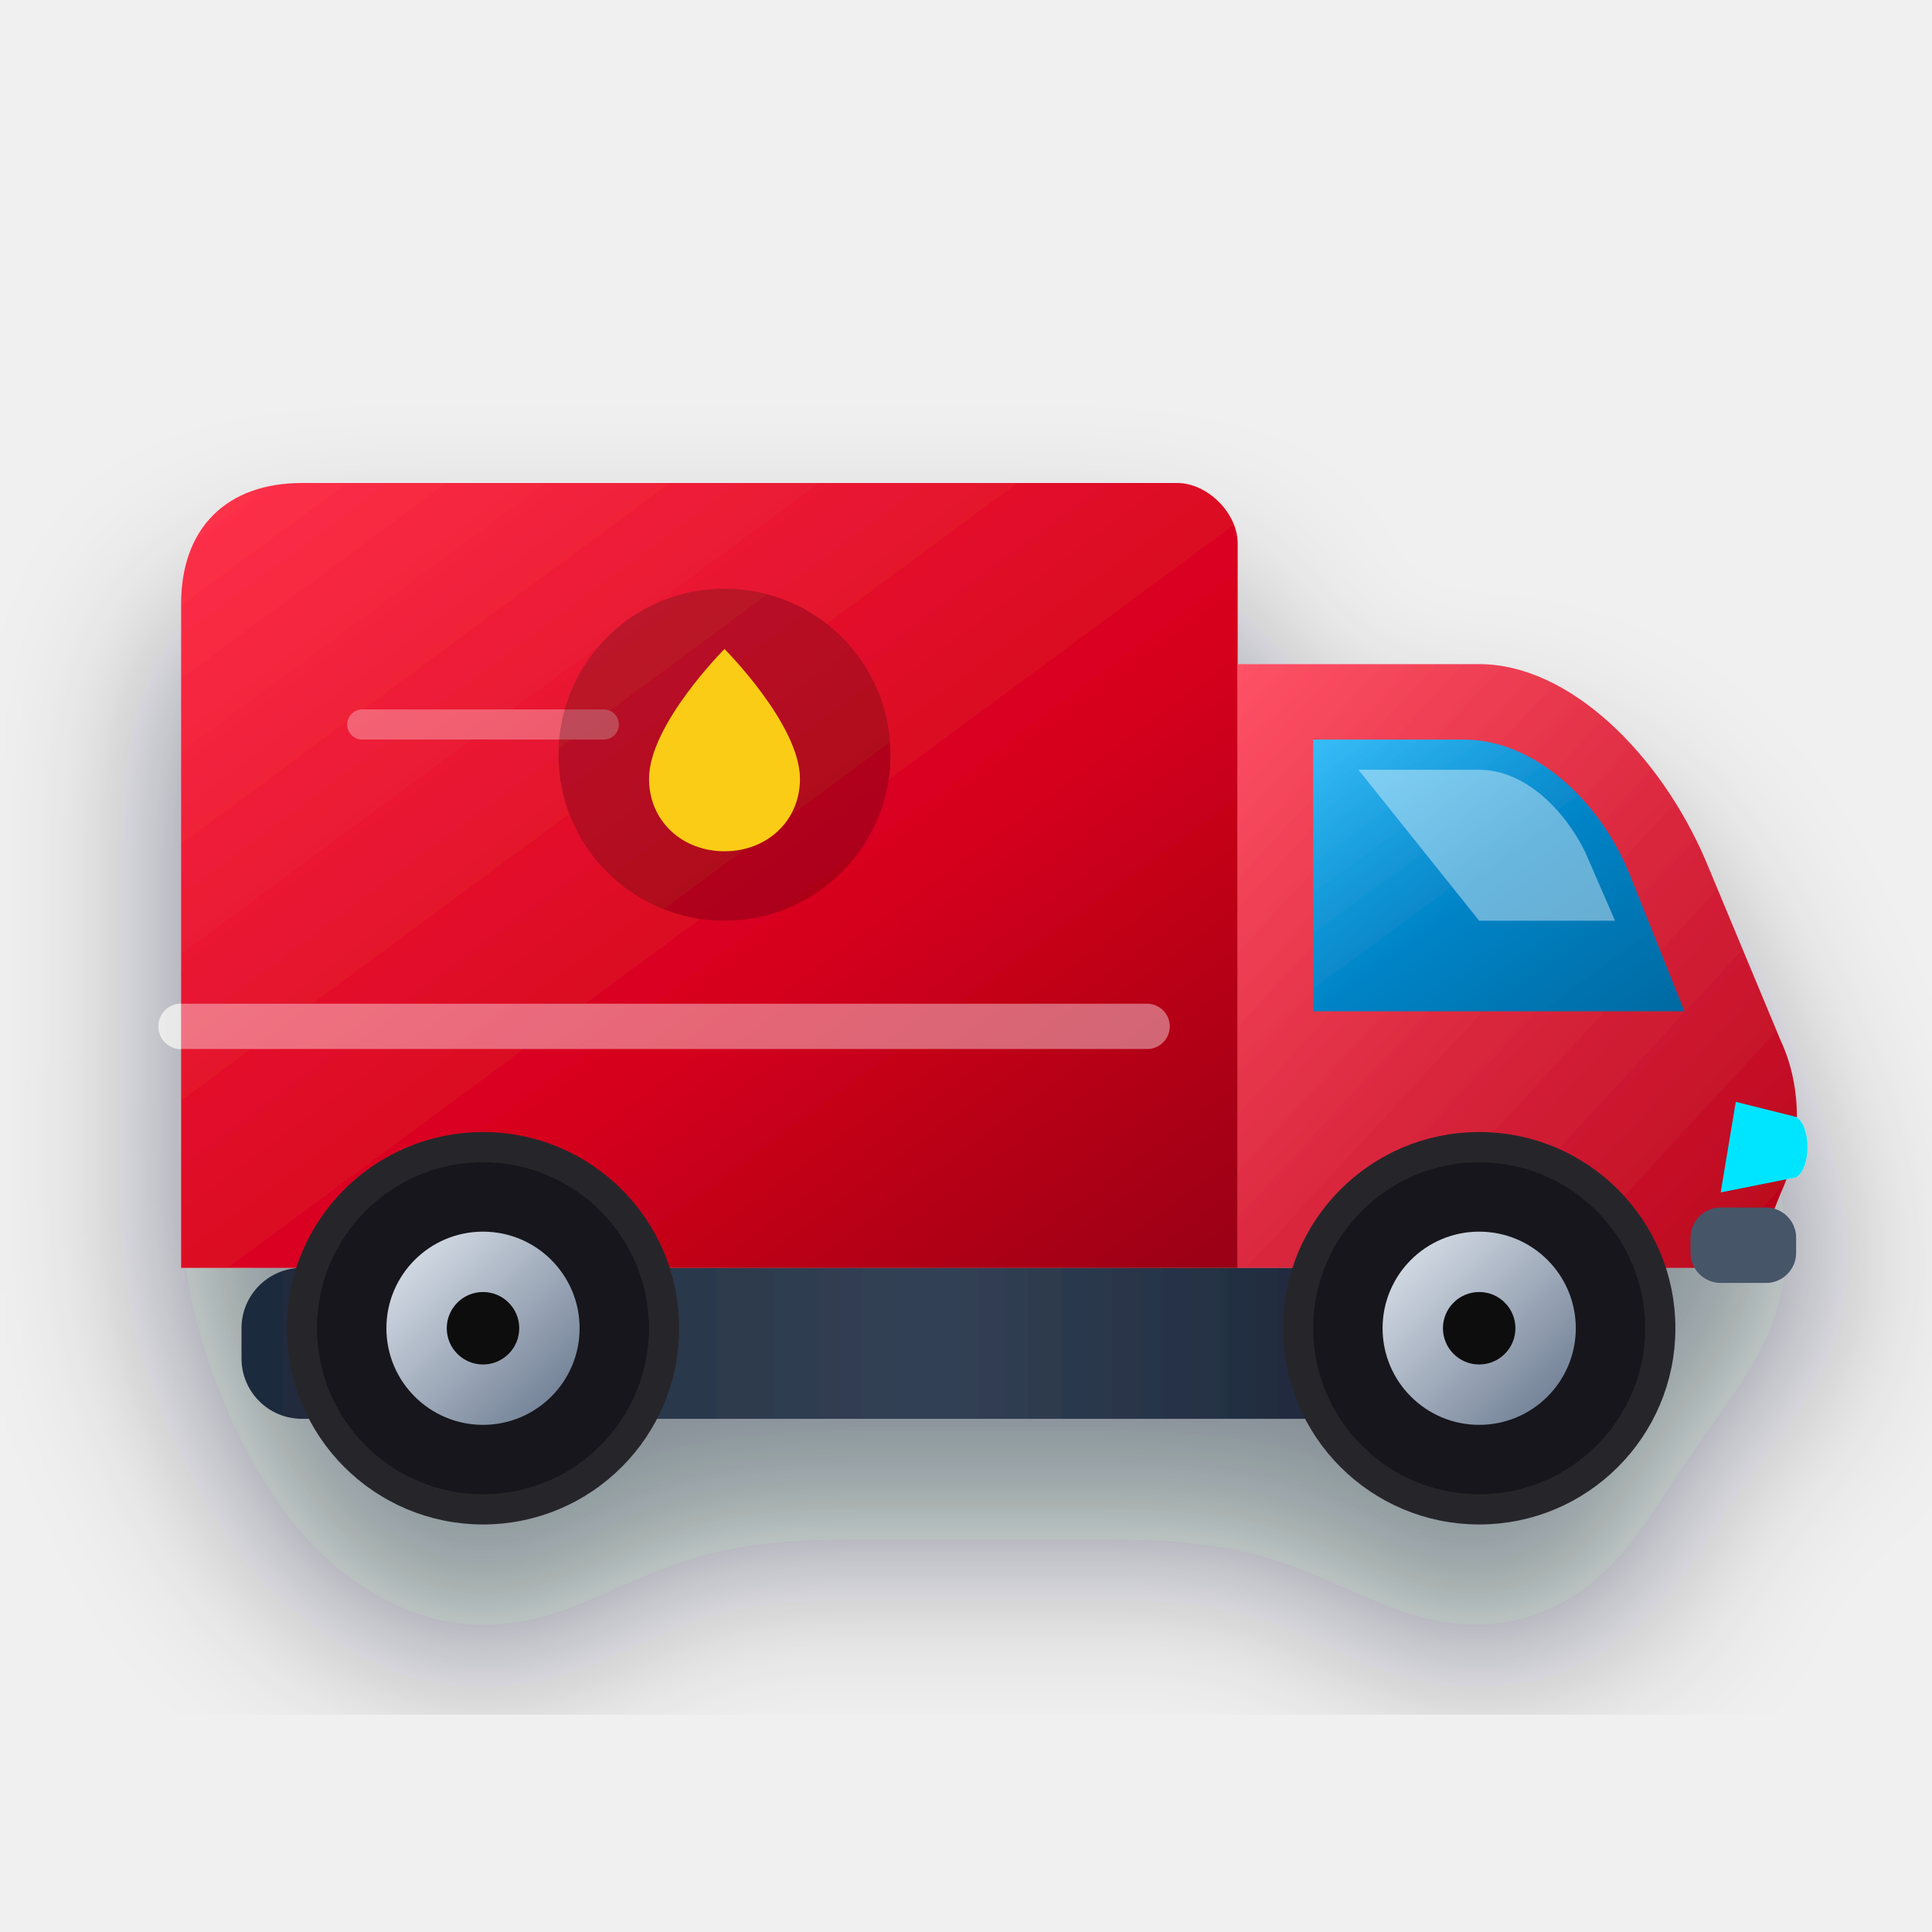
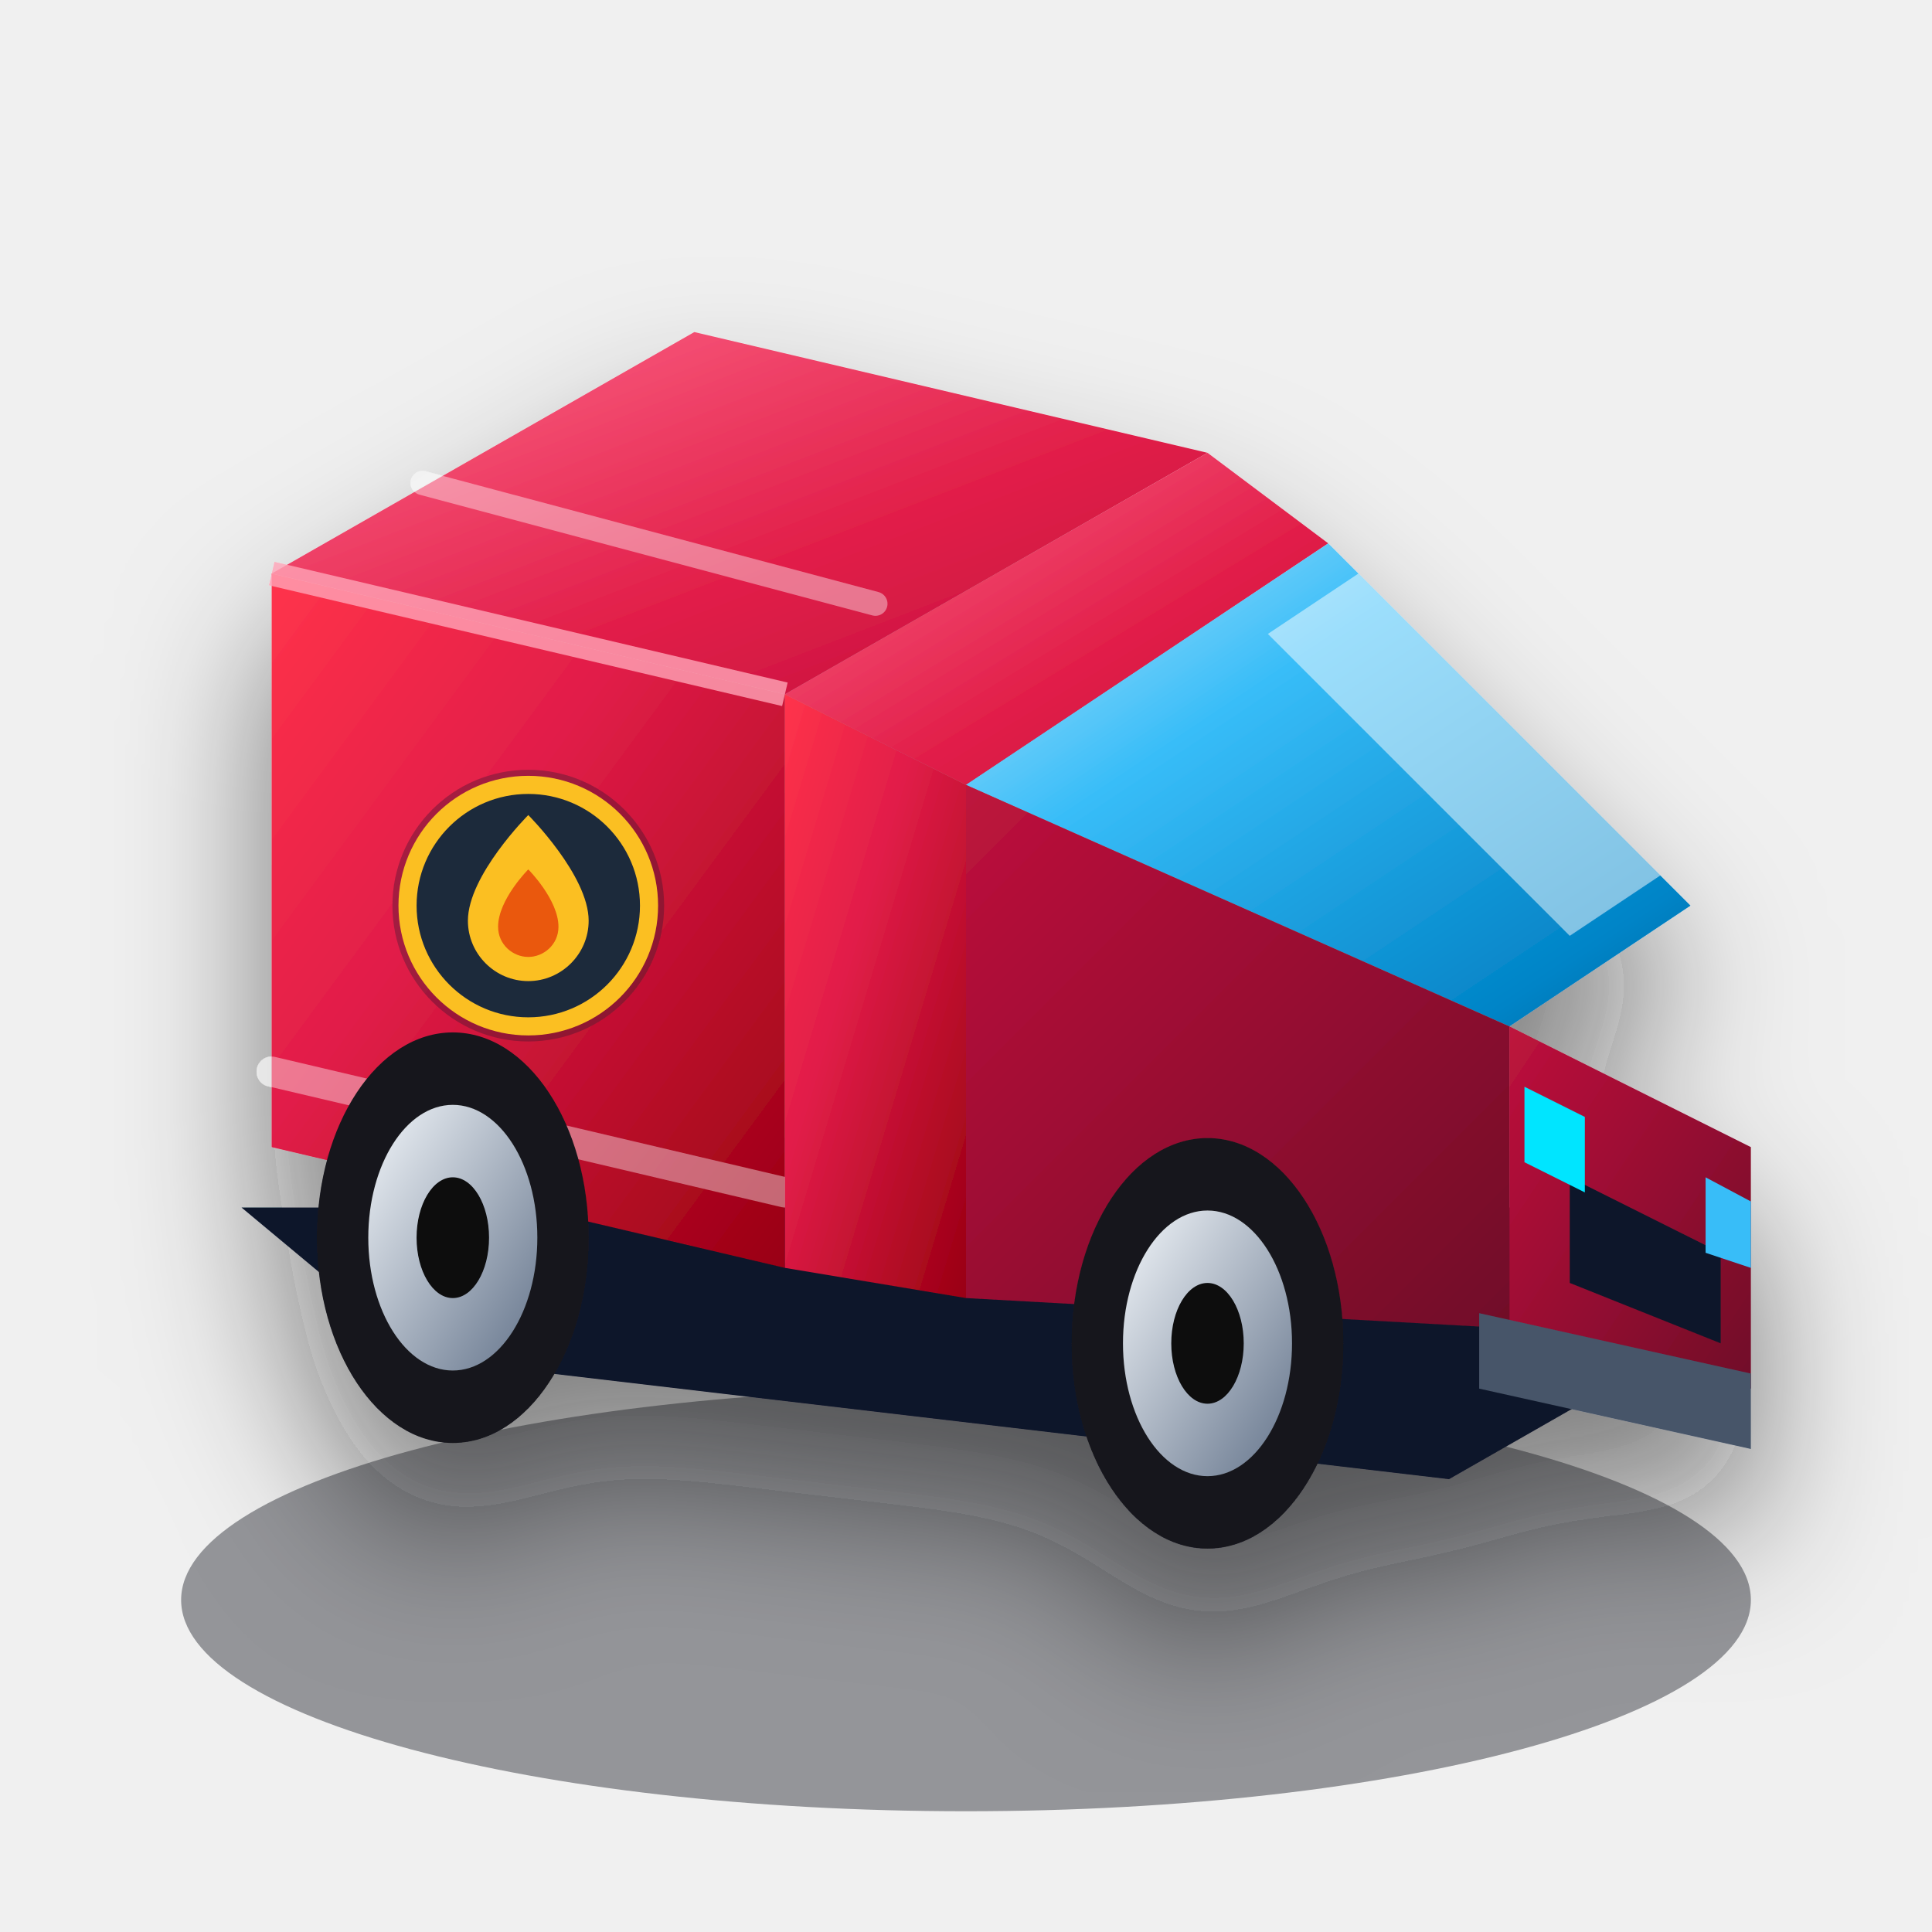
<svg xmlns="http://www.w3.org/2000/svg" viewBox="0 0 64 64" width="64" height="64">
  <defs>
+     <filter id="softElevation" x="-20%" y="-20%" width="140%" height="140%">
+       <feDropShadow dx="0" dy="3" stdDeviation="2.5" flood-color="#090D16" flood-opacity="0.5" />
+     </filter>
    <linearGradient id="modernRedBody" x1="0%" y1="0%" x2="100%" y2="100%">
      <stop offset="0%" stop-color="#FF334B" />
-       <stop offset="60%" stop-color="#D5001C" />
+       <stop offset="40%" stop-color="#E11D48" />
      <stop offset="100%" stop-color="#990012" />
    </linearGradient>
-     <linearGradient id="cabinModernGrad" x1="0%" y1="0%" x2="100%" y2="100%">
-       <stop offset="0%" stop-color="#FF5266" />
-       <stop offset="100%" stop-color="#B70018" />
+     <linearGradient id="roofGrad" x1="0%" y1="0%" x2="100%" y2="100%">
+       <stop offset="0%" stop-color="#FF6B8B" />
+       <stop offset="60%" stop-color="#E11D48" />
+       <stop offset="100%" stop-color="#BE123C" />
+     </linearGradient>
+     <linearGradient id="cabinFrontGrad" x1="0%" y1="0%" x2="100%" y2="100%">
+       <stop offset="0%" stop-color="#BE123C" />
+       <stop offset="100%" stop-color="#700C28" />
    </linearGradient>
    <linearGradient id="windshieldGlass" x1="0%" y1="0%" x2="100%" y2="100%">
-       <stop offset="0%" stop-color="#38BDF8" />
-       <stop offset="50%" stop-color="#0284C7" />
+       <stop offset="0%" stop-color="#BAE6FD" />
+       <stop offset="35%" stop-color="#38BDF8" />
+       <stop offset="85%" stop-color="#0284C7" />
      <stop offset="100%" stop-color="#0369A1" />
    </linearGradient>
-     <linearGradient id="metallicChassis" x1="0%" y1="0%" x2="100%" y2="0%">
-       <stop offset="0%" stop-color="#1E293B" />
-       <stop offset="50%" stop-color="#334155" />
-       <stop offset="100%" stop-color="#0F172A" />
-     </linearGradient>
    <linearGradient id="wheelRim" x1="0%" y1="0%" x2="100%" y2="100%">
-       <stop offset="0%" stop-color="#E2E8F0" />
+       <stop offset="0%" stop-color="#F1F5F9" />
      <stop offset="100%" stop-color="#64748B" />
    </linearGradient>
-     <filter id="softElevation" x="-20%" y="-20%" width="140%" height="140%">
-       <feDropShadow dx="0" dy="4" stdDeviation="3" flood-color="#0F172A" flood-opacity="0.45" />
-     </filter>
  </defs>
+   <ellipse cx="32" cy="53" rx="26" ry="7" fill="#090D16" opacity="0.4" />
  <g filter="url(#softElevation)">
-     <rect x="8" y="42" width="46" height="5" rx="2" fill="url(#metallicChassis)" />
-     <path d="M 6 20 C 6 17.5 7.5 16 10 16 L 39 16 C 40 16 41 17 41 18 L 41 42 L 6 42 Z" fill="url(#modernRedBody)" />
-     <path d="M 6 34 L 38 34" stroke="rgba(255,255,255,0.4)" stroke-width="1.5" stroke-linecap="round" />
-     <path d="M 12 24 L 20 24" stroke="rgba(255,255,255,0.3)" stroke-width="1" stroke-linecap="round" />
-     <circle cx="24" cy="25" r="5.5" fill="rgba(0,0,0,0.2)" />
-     <path d="M 24 21.5 C 24 21.5 21.5 24 21.5 25.8 C 21.5 27.2 22.6 28.2 24 28.2 C 25.4 28.2 26.5 27.2 26.5 25.8 C 26.5 24 24 21.5 24 21.5 Z" fill="#FACC15" />
-     <path d="M 41 22 L 49 22 C 52 22 55 25 56.5 28.5 L 59 34.5 C 59.7 36 59.7 38 59 39.5 L 58 42 L 41 42 Z" fill="url(#cabinModernGrad)" />
-     <path d="M 43.5 24.5 L 48.5 24.5 C 50.8 24.5 53 26.5 54 29 L 55.8 33.5 L 43.5 33.5 Z" fill="url(#windshieldGlass)" />
-     <path d="M 45 25.5 L 49 25.5 C 50.5 25.5 51.8 26.8 52.5 28.2 L 53.5 30.5 L 49 30.5 Z" fill="rgba(255,255,255,0.4)" />
-     <path d="M 57.5 36.5 L 59.5 37 C 60 37.3 60 38.7 59.5 39 L 57 39.5 Z" fill="#00E5FF" />
-     <rect x="56" y="40" width="3.5" height="2.5" rx="1" fill="#475569" />
-     <circle cx="16" cy="44" r="6" fill="#18181B" stroke="#27272A" stroke-width="1" />
-     <circle cx="16" cy="44" r="3.2" fill="url(#wheelRim)" />
-     <circle cx="16" cy="44" r="1.2" fill="#09090B" />
-     <circle cx="49" cy="44" r="6" fill="#18181B" stroke="#27272A" stroke-width="1" />
-     <circle cx="49" cy="44" r="3.2" fill="url(#wheelRim)" />
-     <circle cx="49" cy="44" r="1.2" fill="#09090B" />
+     <path d="M 8 40 L 14 45 L 48 49 L 55 45 L 51 40 Z" fill="#0F172A" />
+     <path d="M 9 19 L 23 11 L 40 15 L 26 23 Z" fill="url(#roofGrad)" />
+     <line x1="14" y1="16" x2="29" y2="20" stroke="rgba(255,255,255,0.4)" stroke-width="0.8" stroke-linecap="round" />
+     <path d="M 9 19 L 26 23 L 26 42 L 9 38 Z" fill="url(#modernRedBody)" />
+     <path d="M 9 19 L 26 23" stroke="#FFA4B6" stroke-width="0.8" opacity="0.8" />
+     <circle cx="17.5" cy="30" r="4.5" fill="#0F172A" opacity="0.3" />
+     <circle cx="17.5" cy="30" r="4" fill="#1E293B" stroke="#FBBF24" stroke-width="0.6" />
+     <path d="M 17.5 27 C 17.5 27 15.5 29 15.5 30.5 C 15.5 31.6 16.4 32.5 17.5 32.5 C 18.6 32.5 19.5 31.6 19.5 30.5 C 19.5 29 17.5 27 17.5 27 Z" fill="#FBBF24" />
+     <path d="M 17.5 28.8 C 17.5 28.8 16.5 29.8 16.5 30.7 C 16.5 31.3 17 31.7 17.5 31.7 C 18 31.7 18.5 31.3 18.5 30.7 C 18.5 29.8 17.5 28.8 17.5 28.8 Z" fill="#EA580C" />
+     <path d="M 9 35.5 L 26 39.5" stroke="rgba(255,255,255,0.4)" stroke-width="1" stroke-linecap="round" />
+     <path d="M 26 23 L 40 15 L 44 18 L 32 26 Z" fill="url(#roofGrad)" />
+     <path d="M 44 18 L 56 30 L 50 34 L 32 26 Z" fill="url(#windshieldGlass)" />
+     <path d="M 45 19 L 55 29 L 52 31 L 42 21 Z" fill="#FFFFFF" opacity="0.5" />
+     <path d="M 27 24.5 L 32 26.5 L 32 33 L 27 31 Z" fill="url(#windshieldGlass)" />
+     <path d="M 26 23 L 32 26 L 32 43 L 26 42 Z" fill="url(#modernRedBody)" />
+     <rect x="32" y="27" width="2" height="3" rx="0.5" fill="#0F172A" />
+     <path d="M 32 26 L 50 34 L 50 44 L 32 43 Z" fill="url(#cabinFrontGrad)" />
+     <path d="M 50 34 L 58 38 L 58 46 L 50 44 Z" fill="url(#cabinFrontGrad)" />
+     <path d="M 52 39 L 57 41.5 L 57 44.5 L 52 42.5 Z" fill="#0F172A" />
+     <path d="M 50.5 36 L 52.5 37 L 52.5 39.5 L 50.5 38.5 Z" fill="#00E5FF" />
+     <path d="M 56.5 39 L 58 39.8 L 58 42 L 56.5 41.5 Z" fill="#38BDF8" />
+     <path d="M 49 43.5 L 58 45.5 L 58 48 L 49 46 Z" fill="#475569" />
+     <ellipse cx="40" cy="44.5" rx="4.5" ry="6.8" fill="#18181B" />
+     <ellipse cx="40" cy="44.5" rx="2.8" ry="4.4" fill="url(#wheelRim)" />
+     <ellipse cx="40" cy="44.5" rx="1.2" ry="2" fill="#09090B" />
+     <ellipse cx="15" cy="41" rx="4.5" ry="6.8" fill="#18181B" />
+     <ellipse cx="15" cy="41" rx="2.8" ry="4.4" fill="url(#wheelRim)" />
+     <ellipse cx="15" cy="41" rx="1.2" ry="2" fill="#09090B" />
  </g>
</svg>
